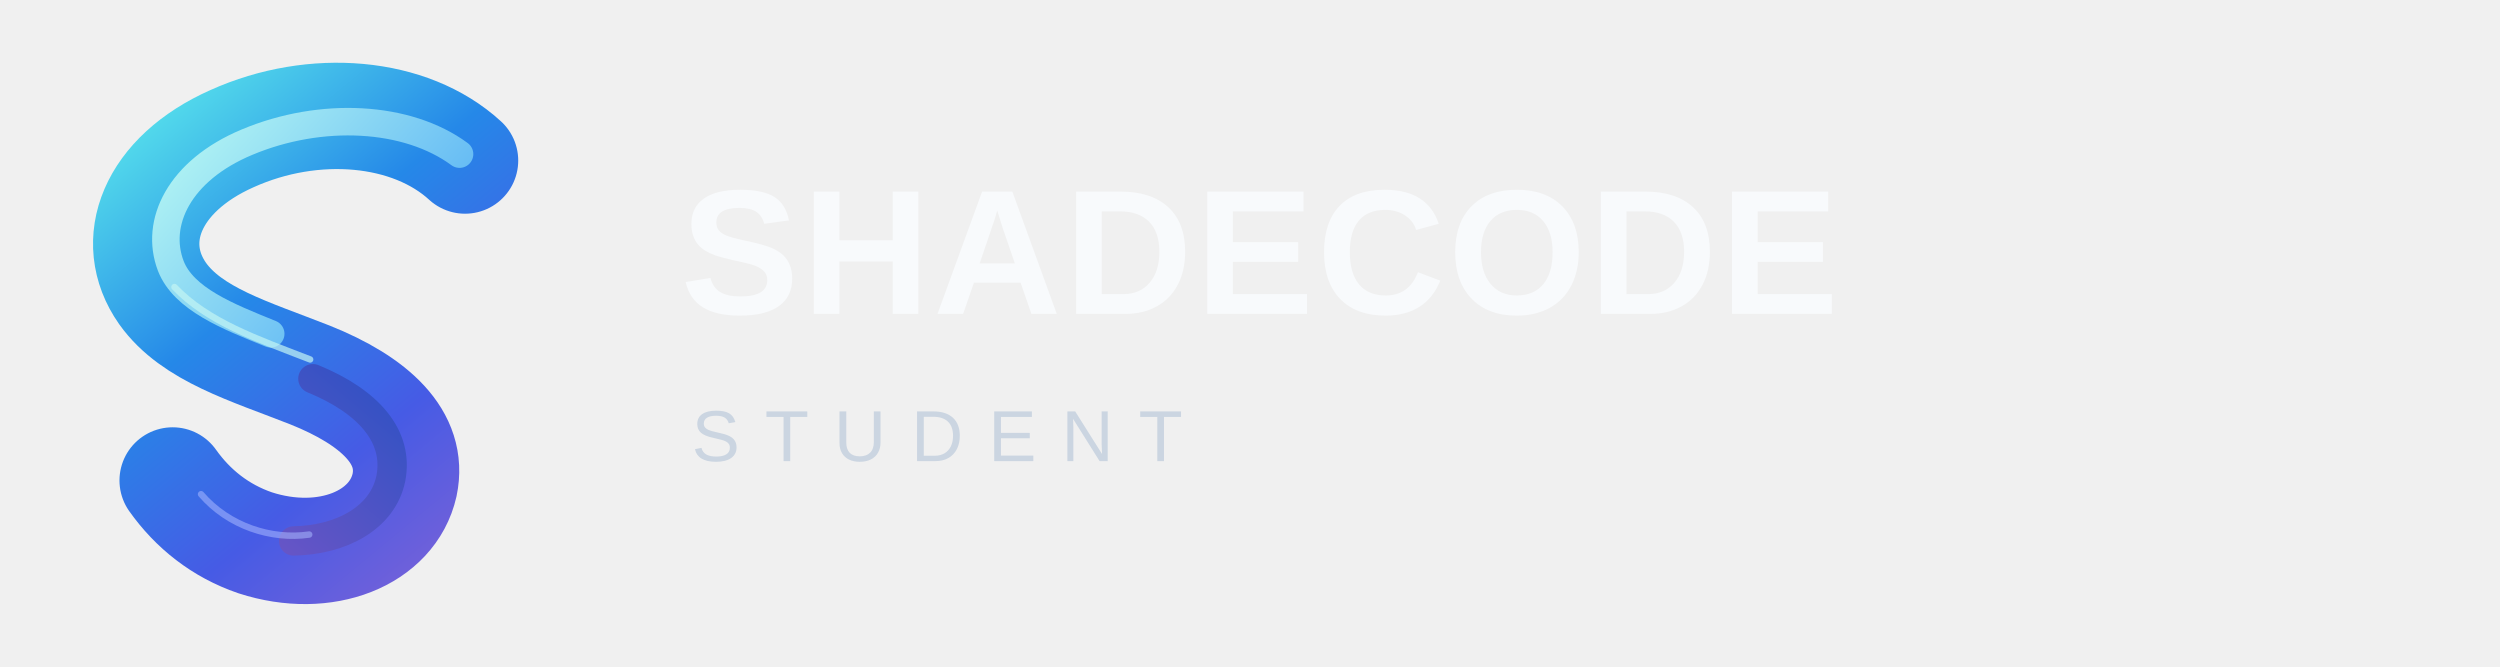
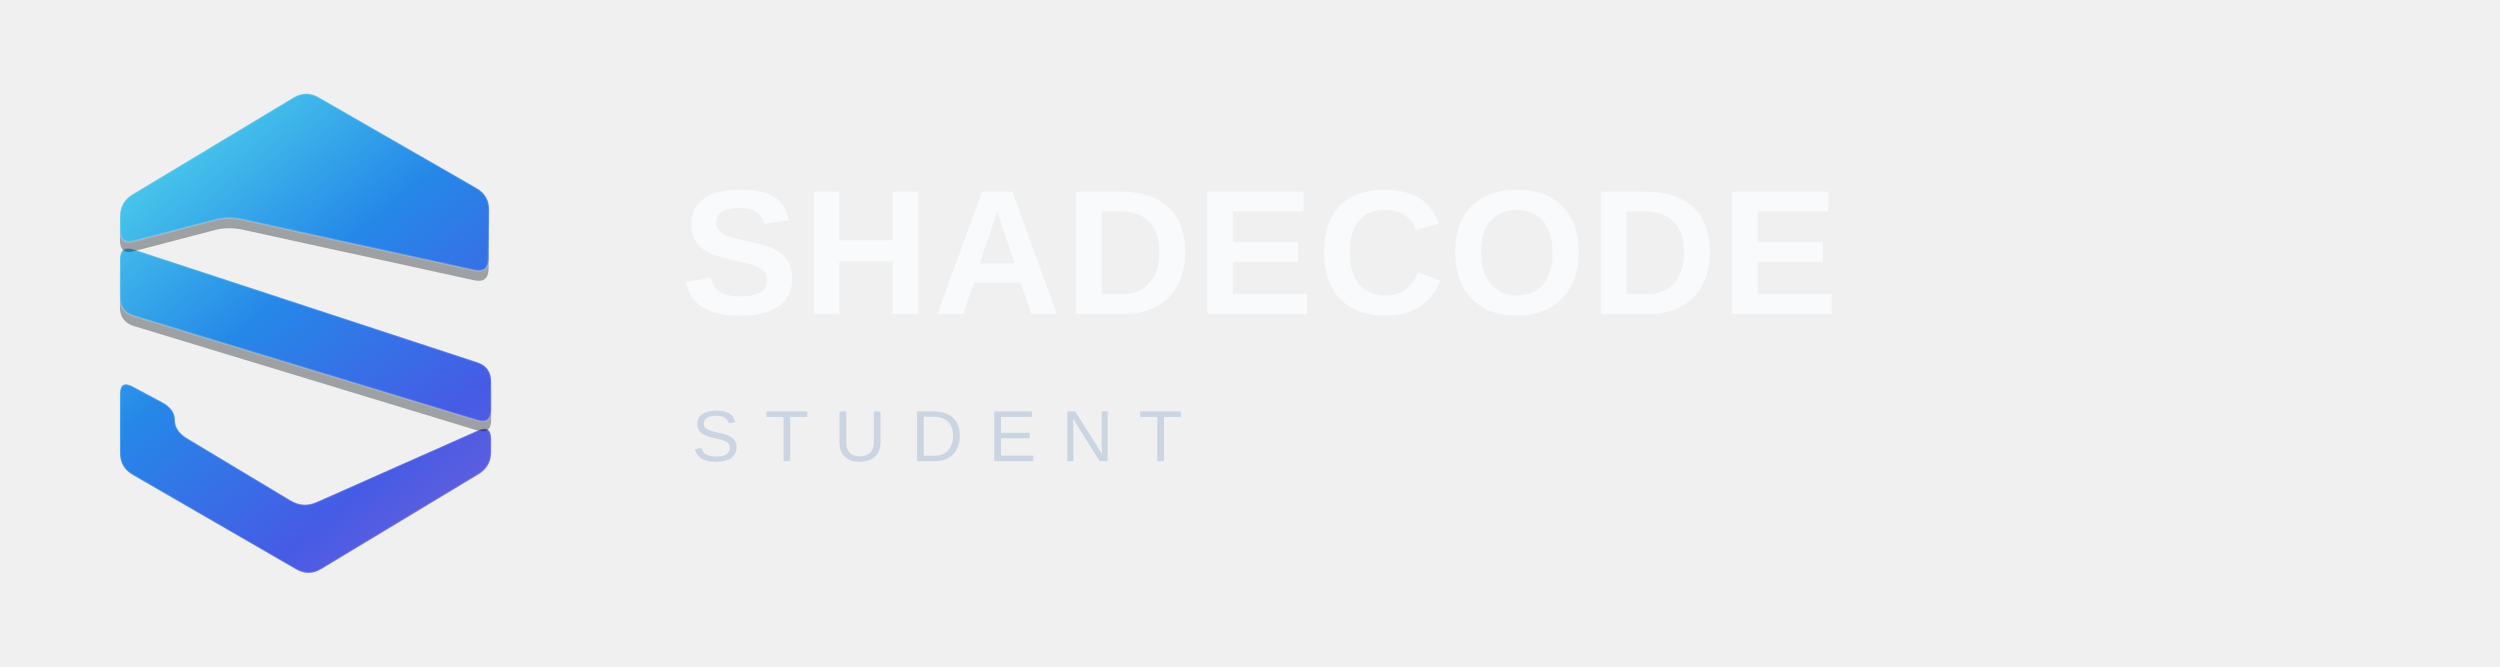
<svg xmlns="http://www.w3.org/2000/svg" viewBox="0 0 900 240" role="img" aria-labelledby="title desc">
  <defs>
-     <linearGradient id="sc-ribbon" x1="320" y1="300" x2="700" y2="760" gradientUnits="userSpaceOnUse">
+     <linearGradient id="sc-mark" x1="70" y1="50" x2="480" y2="540" gradientUnits="userSpaceOnUse">
      <stop offset="0" stop-color="#54DDEB" />
-       <stop offset="0.38" stop-color="#2588E8" />
-       <stop offset="0.72" stop-color="#465BE5" />
+       <stop offset="0.42" stop-color="#2588E8" />
+       <stop offset="0.76" stop-color="#465BE5" />
      <stop offset="1" stop-color="#7761D8" />
    </linearGradient>
-     <linearGradient id="sc-fold" x1="360" y1="330" x2="620" y2="560" gradientUnits="userSpaceOnUse">
-       <stop offset="0" stop-color="#B1F4F3" />
-       <stop offset="1" stop-color="#4CA8F4" />
-     </linearGradient>
-     <linearGradient id="sc-underfold" x1="600" y1="590" x2="450" y2="770" gradientUnits="userSpaceOnUse">
-       <stop offset="0" stop-color="#3152C4" />
-       <stop offset="1" stop-color="#6C55C6" />
-     </linearGradient>
  </defs>
-   <g transform="translate(110 120) scale(.33) translate(-506 -528.5)">
-     <path d="M680 340 C620 285 515 276 426 316 C338 355 310 428 350 485 C382 530 445 548 511 574 C581 602 625 642 614 694 C601 752 528 782 451 757 C413 744 383 720 361 689" fill="none" stroke="url(#sc-ribbon)" stroke-width="116" stroke-linecap="round" stroke-linejoin="round" />
-     <path d="M674 333 C617 291 523 286 442 320 C368 351 341 408 359 455 C373 491 421 510 468 529" fill="none" stroke="url(#sc-fold)" stroke-width="30" stroke-linecap="round" stroke-linejoin="round" />
-     <path d="M514 578 C575 603 608 641 599 687 C590 730 545 754 493 755" fill="none" stroke="url(#sc-underfold)" stroke-width="32" stroke-linecap="round" stroke-linejoin="round" />
-     <path d="M363 478 C399 516 454 535 511 557" fill="none" stroke="#C4F6F4" stroke-opacity="0.7" stroke-width="7" stroke-linecap="round" stroke-linejoin="round" />
-     <path d="M392 704 C422 739 469 754 510 748" fill="none" stroke="#A7B7FF" stroke-opacity="0.55" stroke-width="7" stroke-linecap="round" stroke-linejoin="round" />
+   <g transform="translate(110 120) scale(.33) translate(-275 -290)">
+     <path d="M72.5 356.5 Q72.5 340.5 86.6 348 L118.4 365 Q132.5 372.5 132.5 384.5 L132.5 384.5 Q132.5 396.5 146.2 404.7 L258.8 472.3 Q272.5 480.5 287.1 474 L462.9 396 Q477.5 389.5 477.5 405.5 L477.5 419.5 Q477.5 435.5 463.8 443.8 L292.2 547.2 Q278.5 555.5 264.6 547.5 L86.4 444.5 Q72.5 436.5 72.5 420.5Z" fill="url(#sc-mark)" stroke="#FFFFFF" stroke-opacity="0.2" stroke-width="2" stroke-linejoin="round" />
+     <path d="M72.5 209.5 Q72.5 193.5 87.7 198.5 L462.3 321.5 Q477.5 326.5 477.5 342.5 L477.5 373.5 Q477.5 389.5 462.2 384.9 L87.8 271.1 Q72.5 266.5 72.5 250.5Z" fill="#020B14" fill-opacity="0.34" transform="translate(0 11)" />
+     <path d="M72.5 209.5 Q72.5 193.5 87.7 198.5 L462.3 321.5 Q477.5 326.5 477.5 342.5 L477.5 373.5 Q477.5 389.5 462.2 384.9 L87.8 271.1 Q72.5 266.5 72.5 250.5Z" fill="url(#sc-mark)" stroke="#FFFFFF" stroke-opacity="0.2" stroke-width="2" stroke-linejoin="round" />
+     <path d="M72.5 162.5 Q72.5 146.5 86.2 138.3 L261.8 32.7 Q275.5 24.5 289.4 32.5 L461.6 131.5 Q475.5 139.5 475.3 155.5 L474.7 208.5 Q474.5 224.5 458.9 221.1 L206.1 165.9 Q190.5 162.5 175 166.6 L88 189.4 Q72.5 193.5 72.5 177.5Z" fill="#020B14" fill-opacity="0.34" transform="translate(0 11)" />
+     <path d="M72.5 162.5 Q72.5 146.5 86.2 138.3 L261.8 32.7 Q275.5 24.5 289.4 32.5 L461.6 131.5 Q475.5 139.5 475.3 155.5 L474.7 208.5 Q474.5 224.5 458.9 221.1 L206.1 165.9 Q190.5 162.5 175 166.6 L88 189.4 Q72.5 193.5 72.5 177.5Z" fill="url(#sc-mark)" stroke="#FFFFFF" stroke-opacity="0.2" stroke-width="2" stroke-linejoin="round" />
  </g>
  <text x="245" y="113" font-family="Arial,Helvetica,sans-serif" font-size="64" font-weight="650" letter-spacing="1" fill="#F8FAFC">SHADECODE</text>
  <text x="249" y="166" font-family="Arial,Helvetica,sans-serif" font-size="26" font-weight="500" letter-spacing="9" fill="#CBD5E1">STUDENT</text>
</svg>
